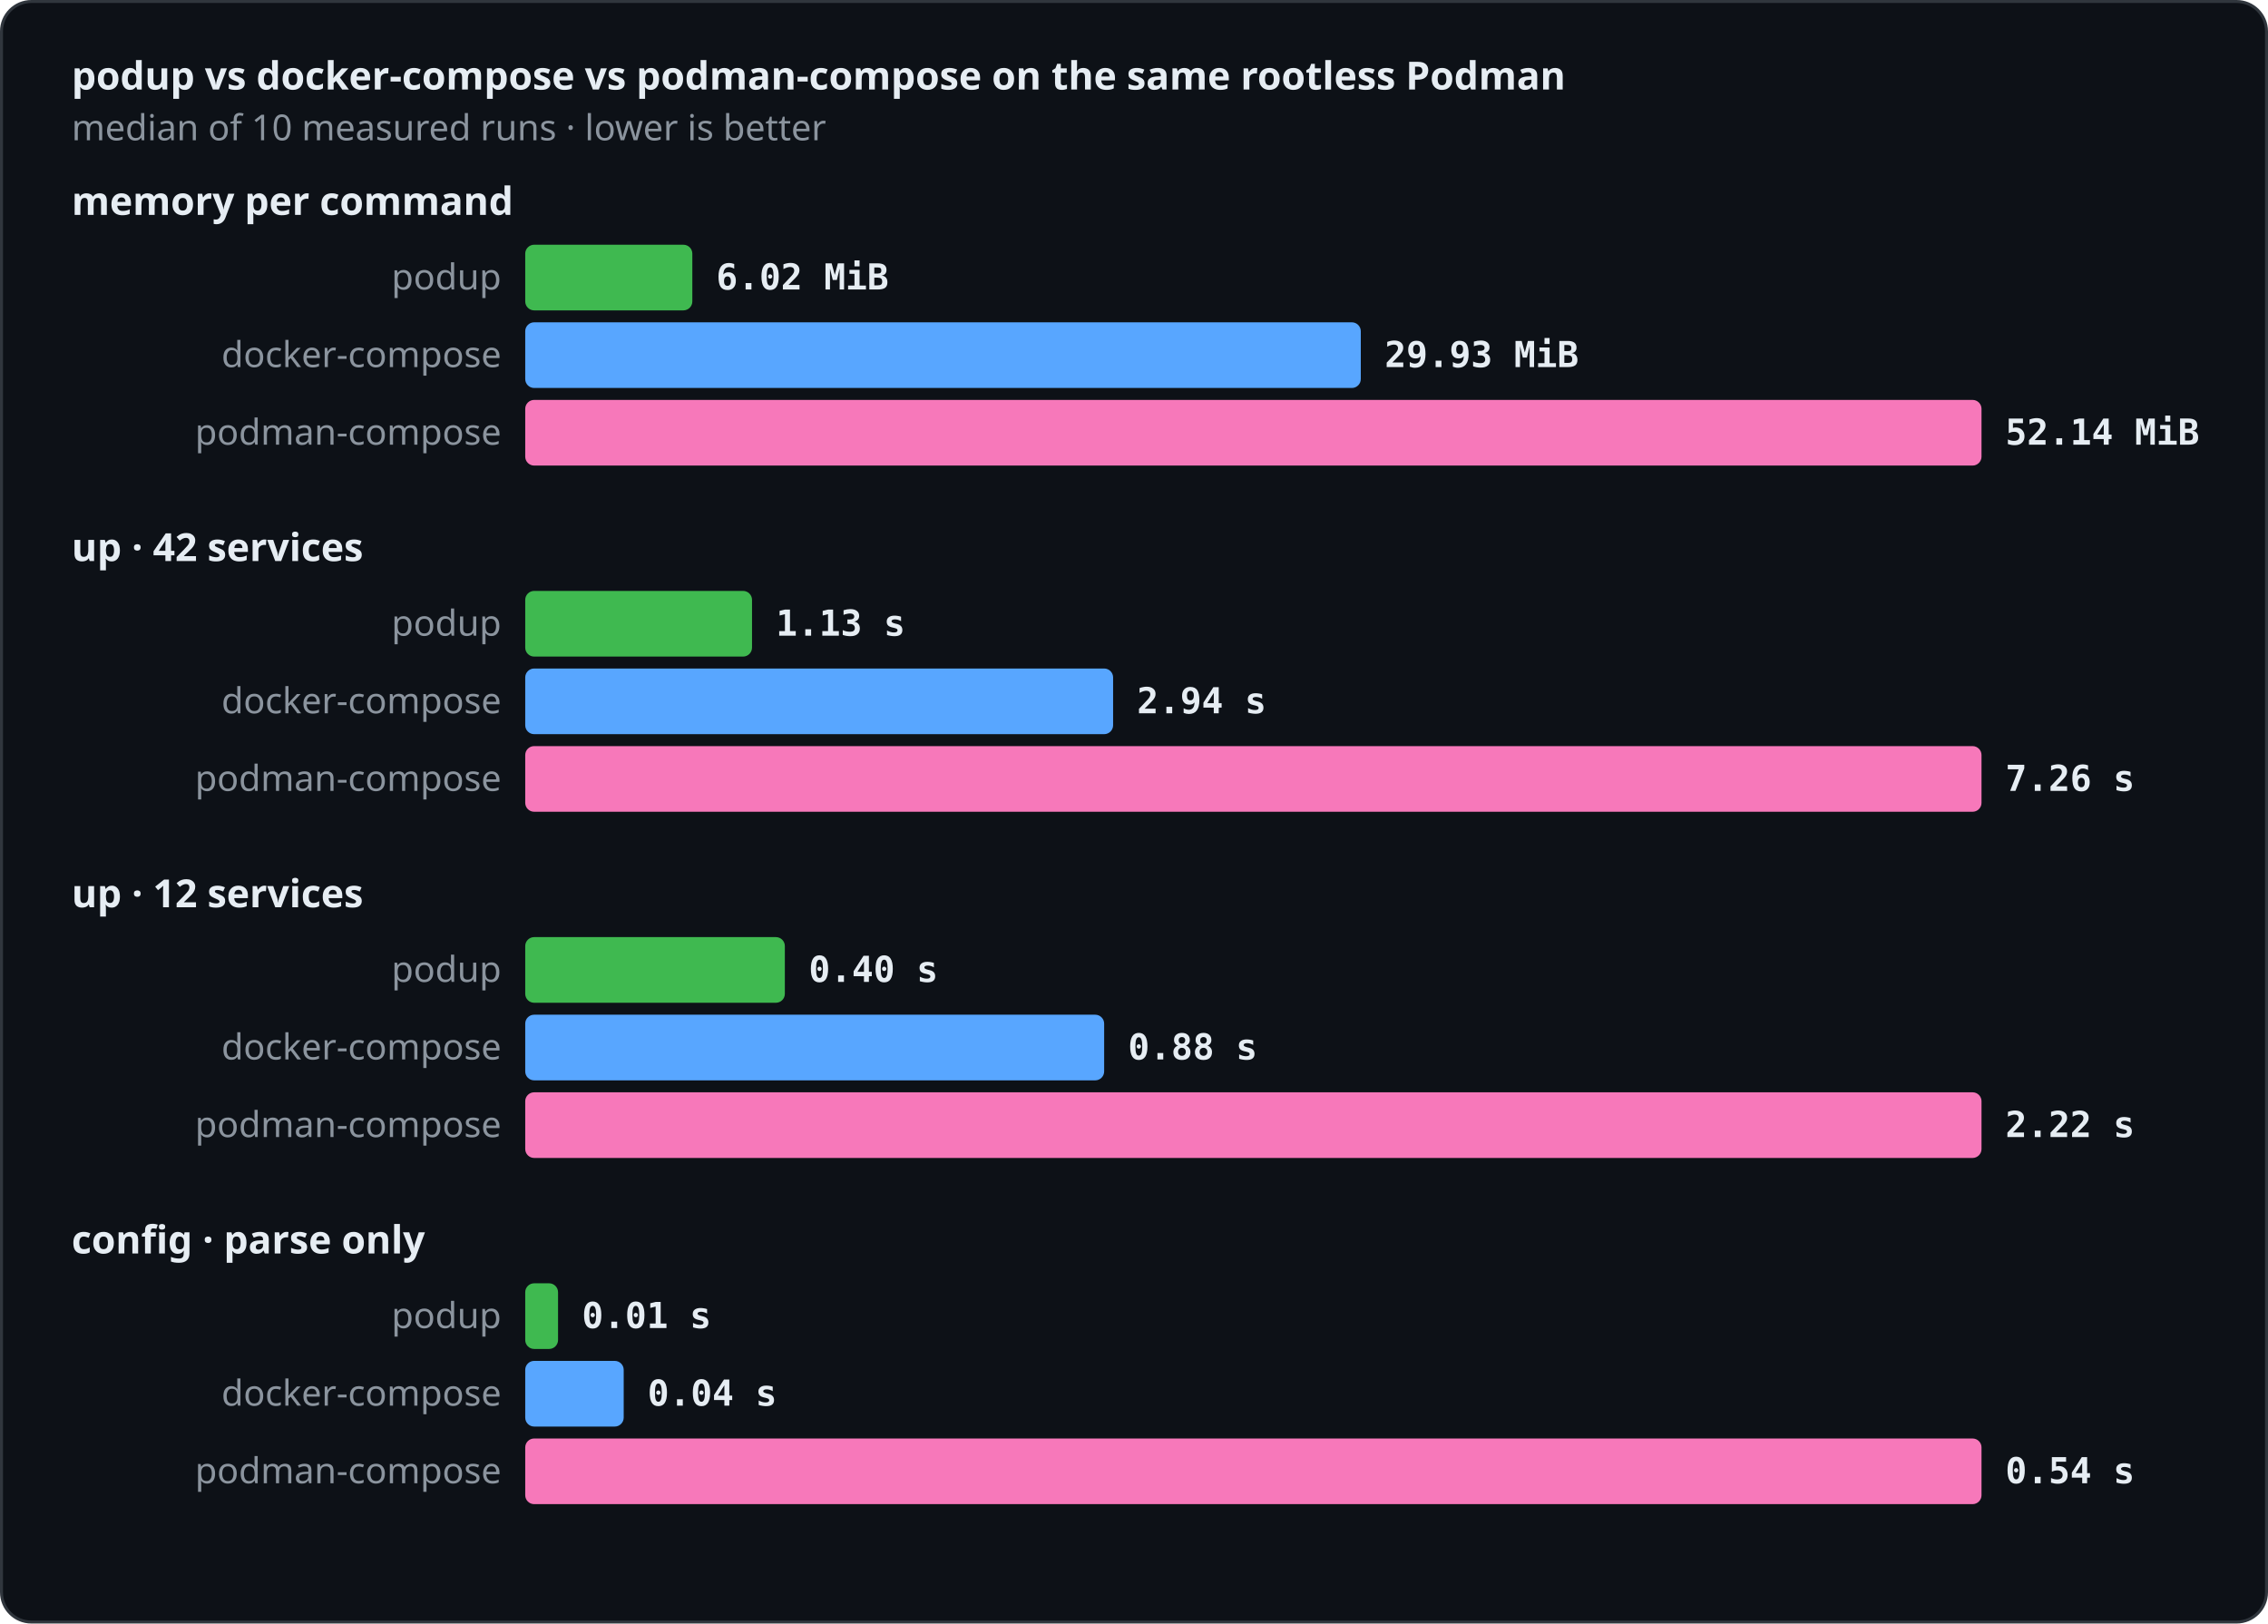
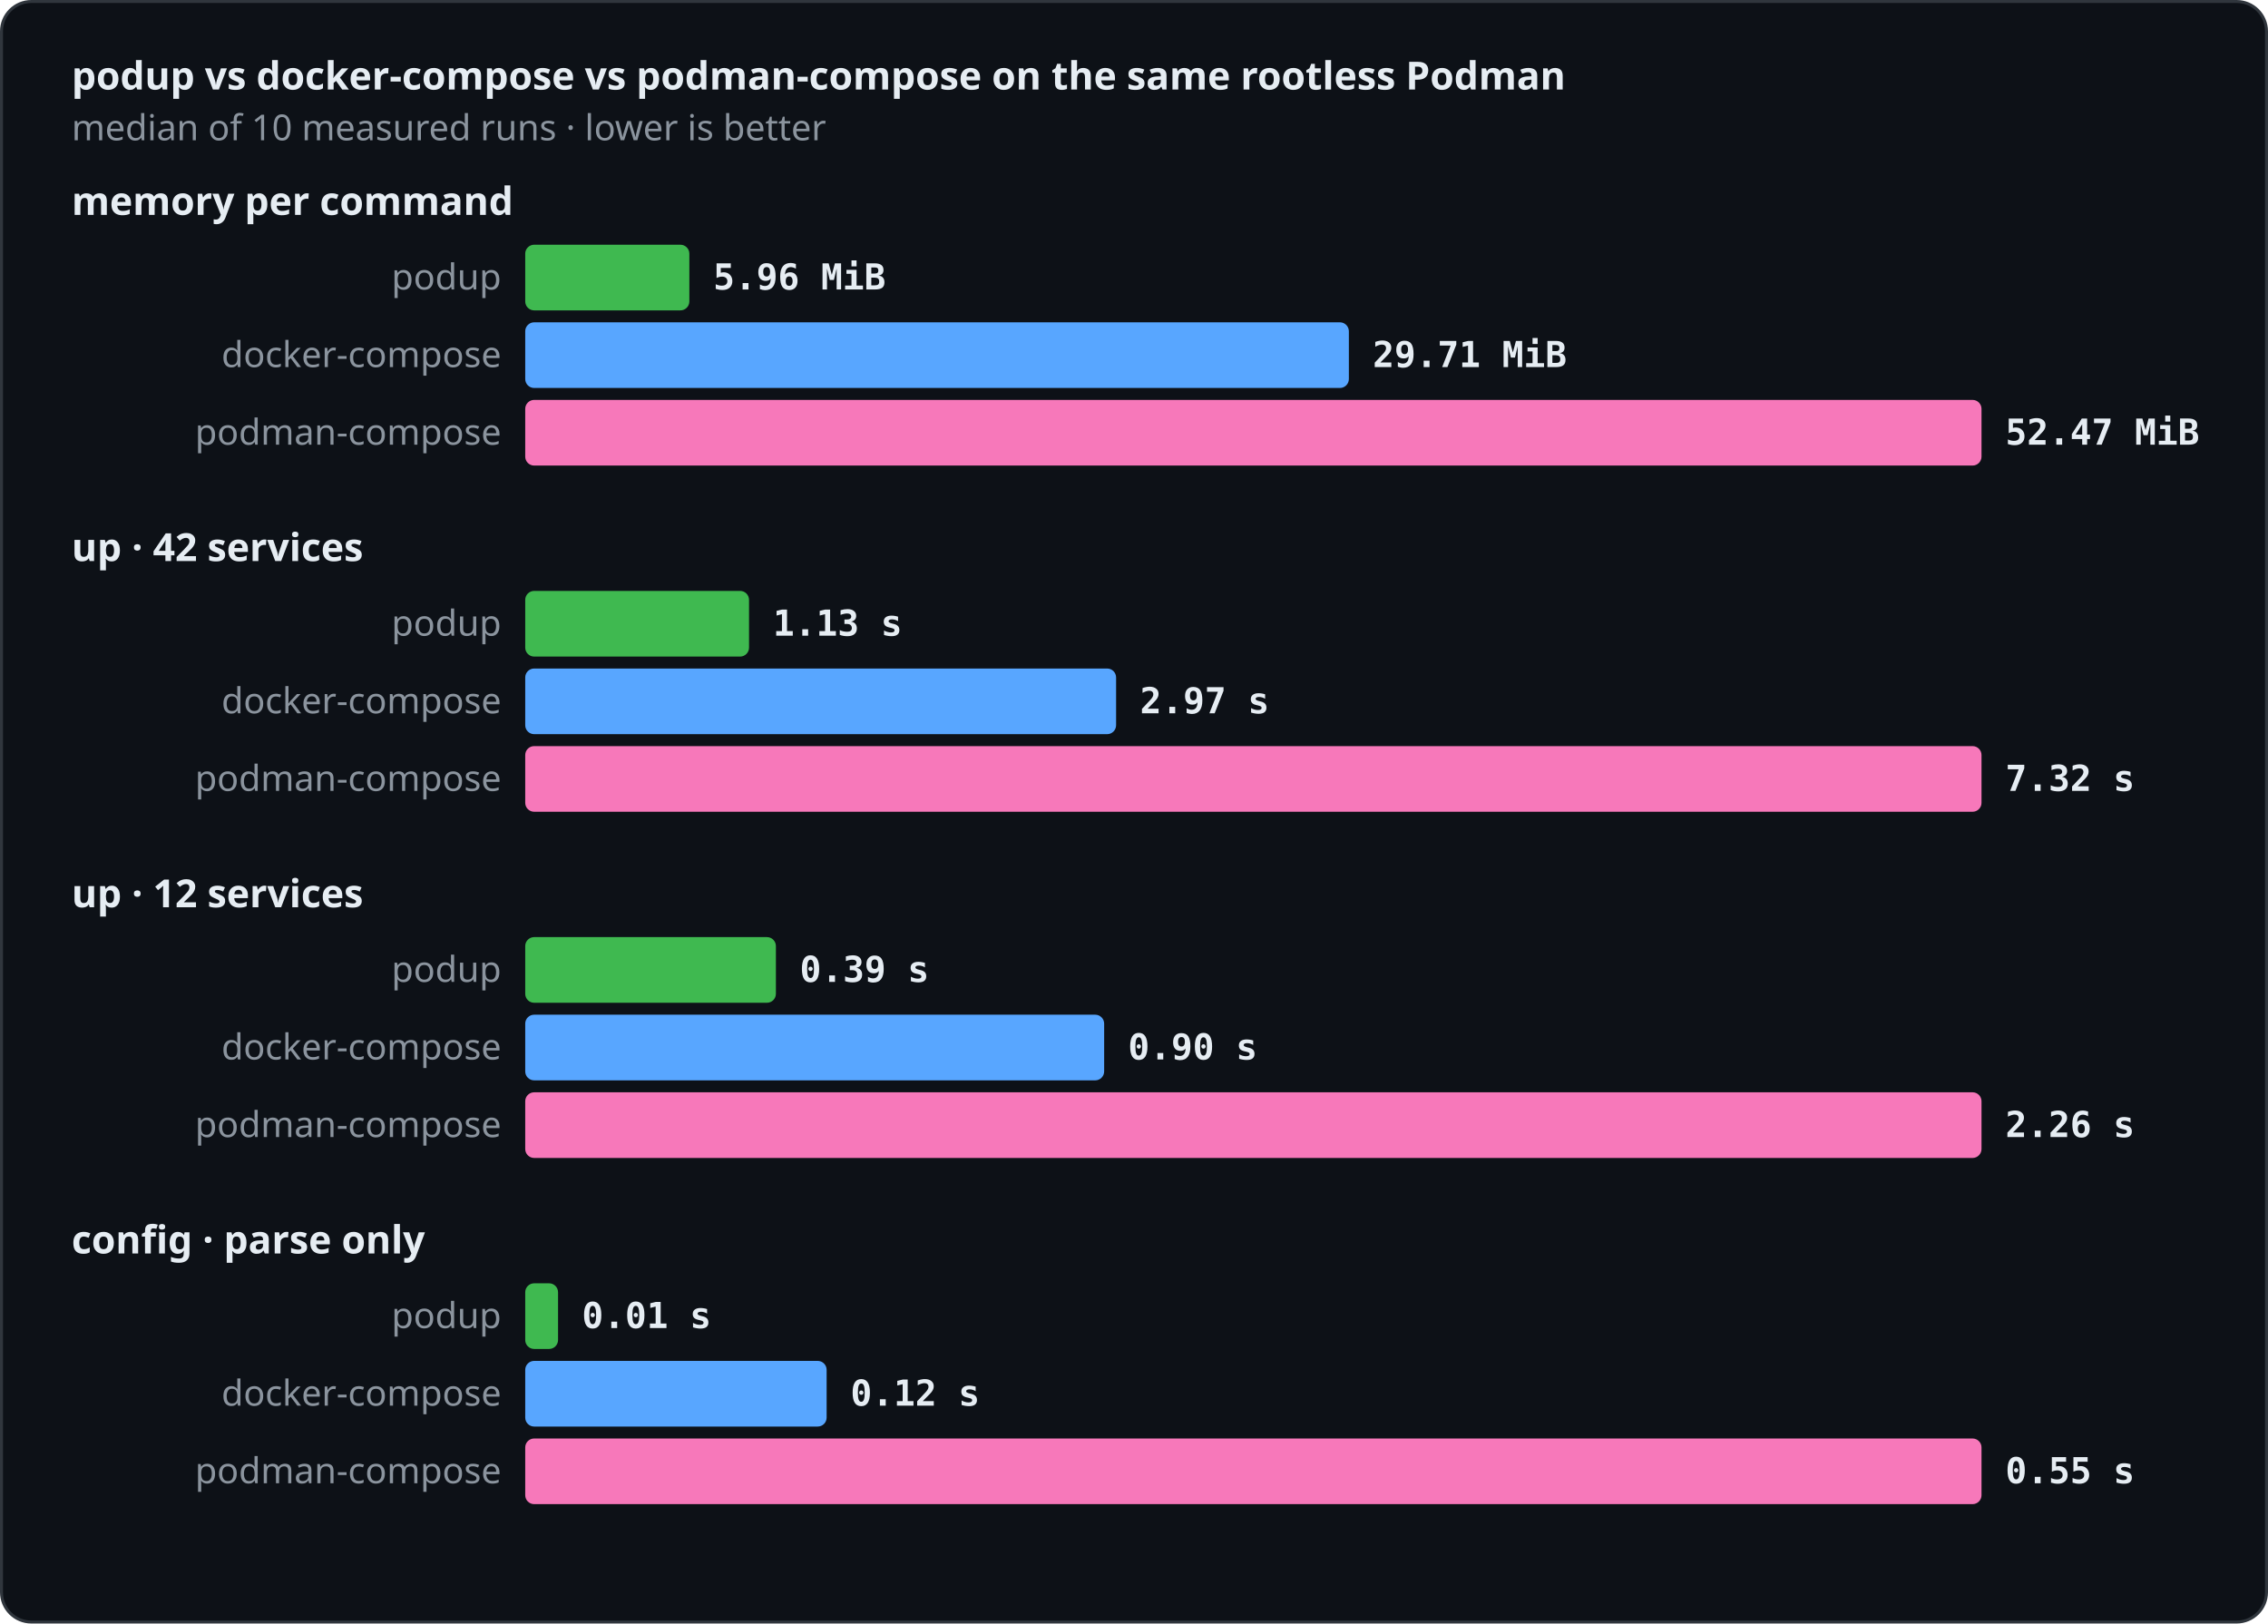
<svg xmlns="http://www.w3.org/2000/svg" viewBox="0 0 760 544" width="760" role="img" aria-label="podup benchmark chart: memory per command and three latency rows, podup against docker-compose and podman-compose on the same rootless Podman">
  <style>
    .card { fill:#0d1117; stroke:#30363d; }
    .t { fill:#e6edf3; font:600 13px ui-sans-serif,system-ui,sans-serif; }
    .l { fill:#8b949e; font:12px ui-sans-serif,system-ui,sans-serif; }
    .v { fill:#e6edf3; font:600 12px ui-monospace,monospace; }
  </style>
  <rect class="card" x="0.5" y="0.5" width="759" height="543" rx="10" />
  <text class="t" x="24" y="30">podup vs docker-compose vs podman-compose on the same rootless Podman</text>
  <text class="l" x="24" y="47">median of 10 measured runs · lower is better</text>
  <text class="t" x="24" y="72">memory per command</text>
  <text class="l" x="168" y="97" text-anchor="end">podup</text>
-   <rect x="176" y="82" width="56" height="22" rx="3" fill="#3fb950" />
-   <text class="v" x="240" y="97">6.02 MiB</text>
+   <rect x="176" y="82" width="55" height="22" rx="3" fill="#3fb950" />
+   <text class="v" x="239" y="97">5.96 MiB</text>
  <text class="l" x="168" y="123" text-anchor="end">docker-compose</text>
-   <rect x="176" y="108" width="280" height="22" rx="3" fill="#58a6ff" />
-   <text class="v" x="464" y="123">29.93 MiB</text>
+   <rect x="176" y="108" width="276" height="22" rx="3" fill="#58a6ff" />
+   <text class="v" x="460" y="123">29.71 MiB</text>
  <text class="l" x="168" y="149" text-anchor="end">podman-compose</text>
  <rect x="176" y="134" width="488" height="22" rx="3" fill="#f778ba" />
-   <text class="v" x="672" y="149">52.14 MiB</text>
+   <text class="v" x="672" y="149">52.47 MiB</text>
  <text class="t" x="24" y="188">up · 42 services</text>
  <text class="l" x="168" y="213" text-anchor="end">podup</text>
-   <rect x="176" y="198" width="76" height="22" rx="3" fill="#3fb950" />
-   <text class="v" x="260" y="213">1.13 s</text>
+   <rect x="176" y="198" width="75" height="22" rx="3" fill="#3fb950" />
+   <text class="v" x="259" y="213">1.13 s</text>
  <text class="l" x="168" y="239" text-anchor="end">docker-compose</text>
-   <rect x="176" y="224" width="197" height="22" rx="3" fill="#58a6ff" />
-   <text class="v" x="381" y="239">2.94 s</text>
+   <rect x="176" y="224" width="198" height="22" rx="3" fill="#58a6ff" />
+   <text class="v" x="382" y="239">2.97 s</text>
  <text class="l" x="168" y="265" text-anchor="end">podman-compose</text>
  <rect x="176" y="250" width="488" height="22" rx="3" fill="#f778ba" />
-   <text class="v" x="672" y="265">7.26 s</text>
+   <text class="v" x="672" y="265">7.32 s</text>
  <text class="t" x="24" y="304">up · 12 services</text>
  <text class="l" x="168" y="329" text-anchor="end">podup</text>
-   <rect x="176" y="314" width="87" height="22" rx="3" fill="#3fb950" />
-   <text class="v" x="271" y="329">0.40 s</text>
+   <rect x="176" y="314" width="84" height="22" rx="3" fill="#3fb950" />
+   <text class="v" x="268" y="329">0.39 s</text>
  <text class="l" x="168" y="355" text-anchor="end">docker-compose</text>
  <rect x="176" y="340" width="194" height="22" rx="3" fill="#58a6ff" />
-   <text class="v" x="378" y="355">0.88 s</text>
+   <text class="v" x="378" y="355">0.90 s</text>
  <text class="l" x="168" y="381" text-anchor="end">podman-compose</text>
  <rect x="176" y="366" width="488" height="22" rx="3" fill="#f778ba" />
-   <text class="v" x="672" y="381">2.22 s</text>
+   <text class="v" x="672" y="381">2.26 s</text>
  <text class="t" x="24" y="420">config · parse only</text>
  <text class="l" x="168" y="445" text-anchor="end">podup</text>
  <rect x="176" y="430" width="11" height="22" rx="3" fill="#3fb950" />
  <text class="v" x="195" y="445">0.01 s</text>
  <text class="l" x="168" y="471" text-anchor="end">docker-compose</text>
-   <rect x="176" y="456" width="33" height="22" rx="3" fill="#58a6ff" />
-   <text class="v" x="217" y="471">0.04 s</text>
+   <rect x="176" y="456" width="101" height="22" rx="3" fill="#58a6ff" />
+   <text class="v" x="285" y="471">0.12 s</text>
  <text class="l" x="168" y="497" text-anchor="end">podman-compose</text>
  <rect x="176" y="482" width="488" height="22" rx="3" fill="#f778ba" />
-   <text class="v" x="672" y="497">0.54 s</text>
+   <text class="v" x="672" y="497">0.55 s</text>
</svg>
